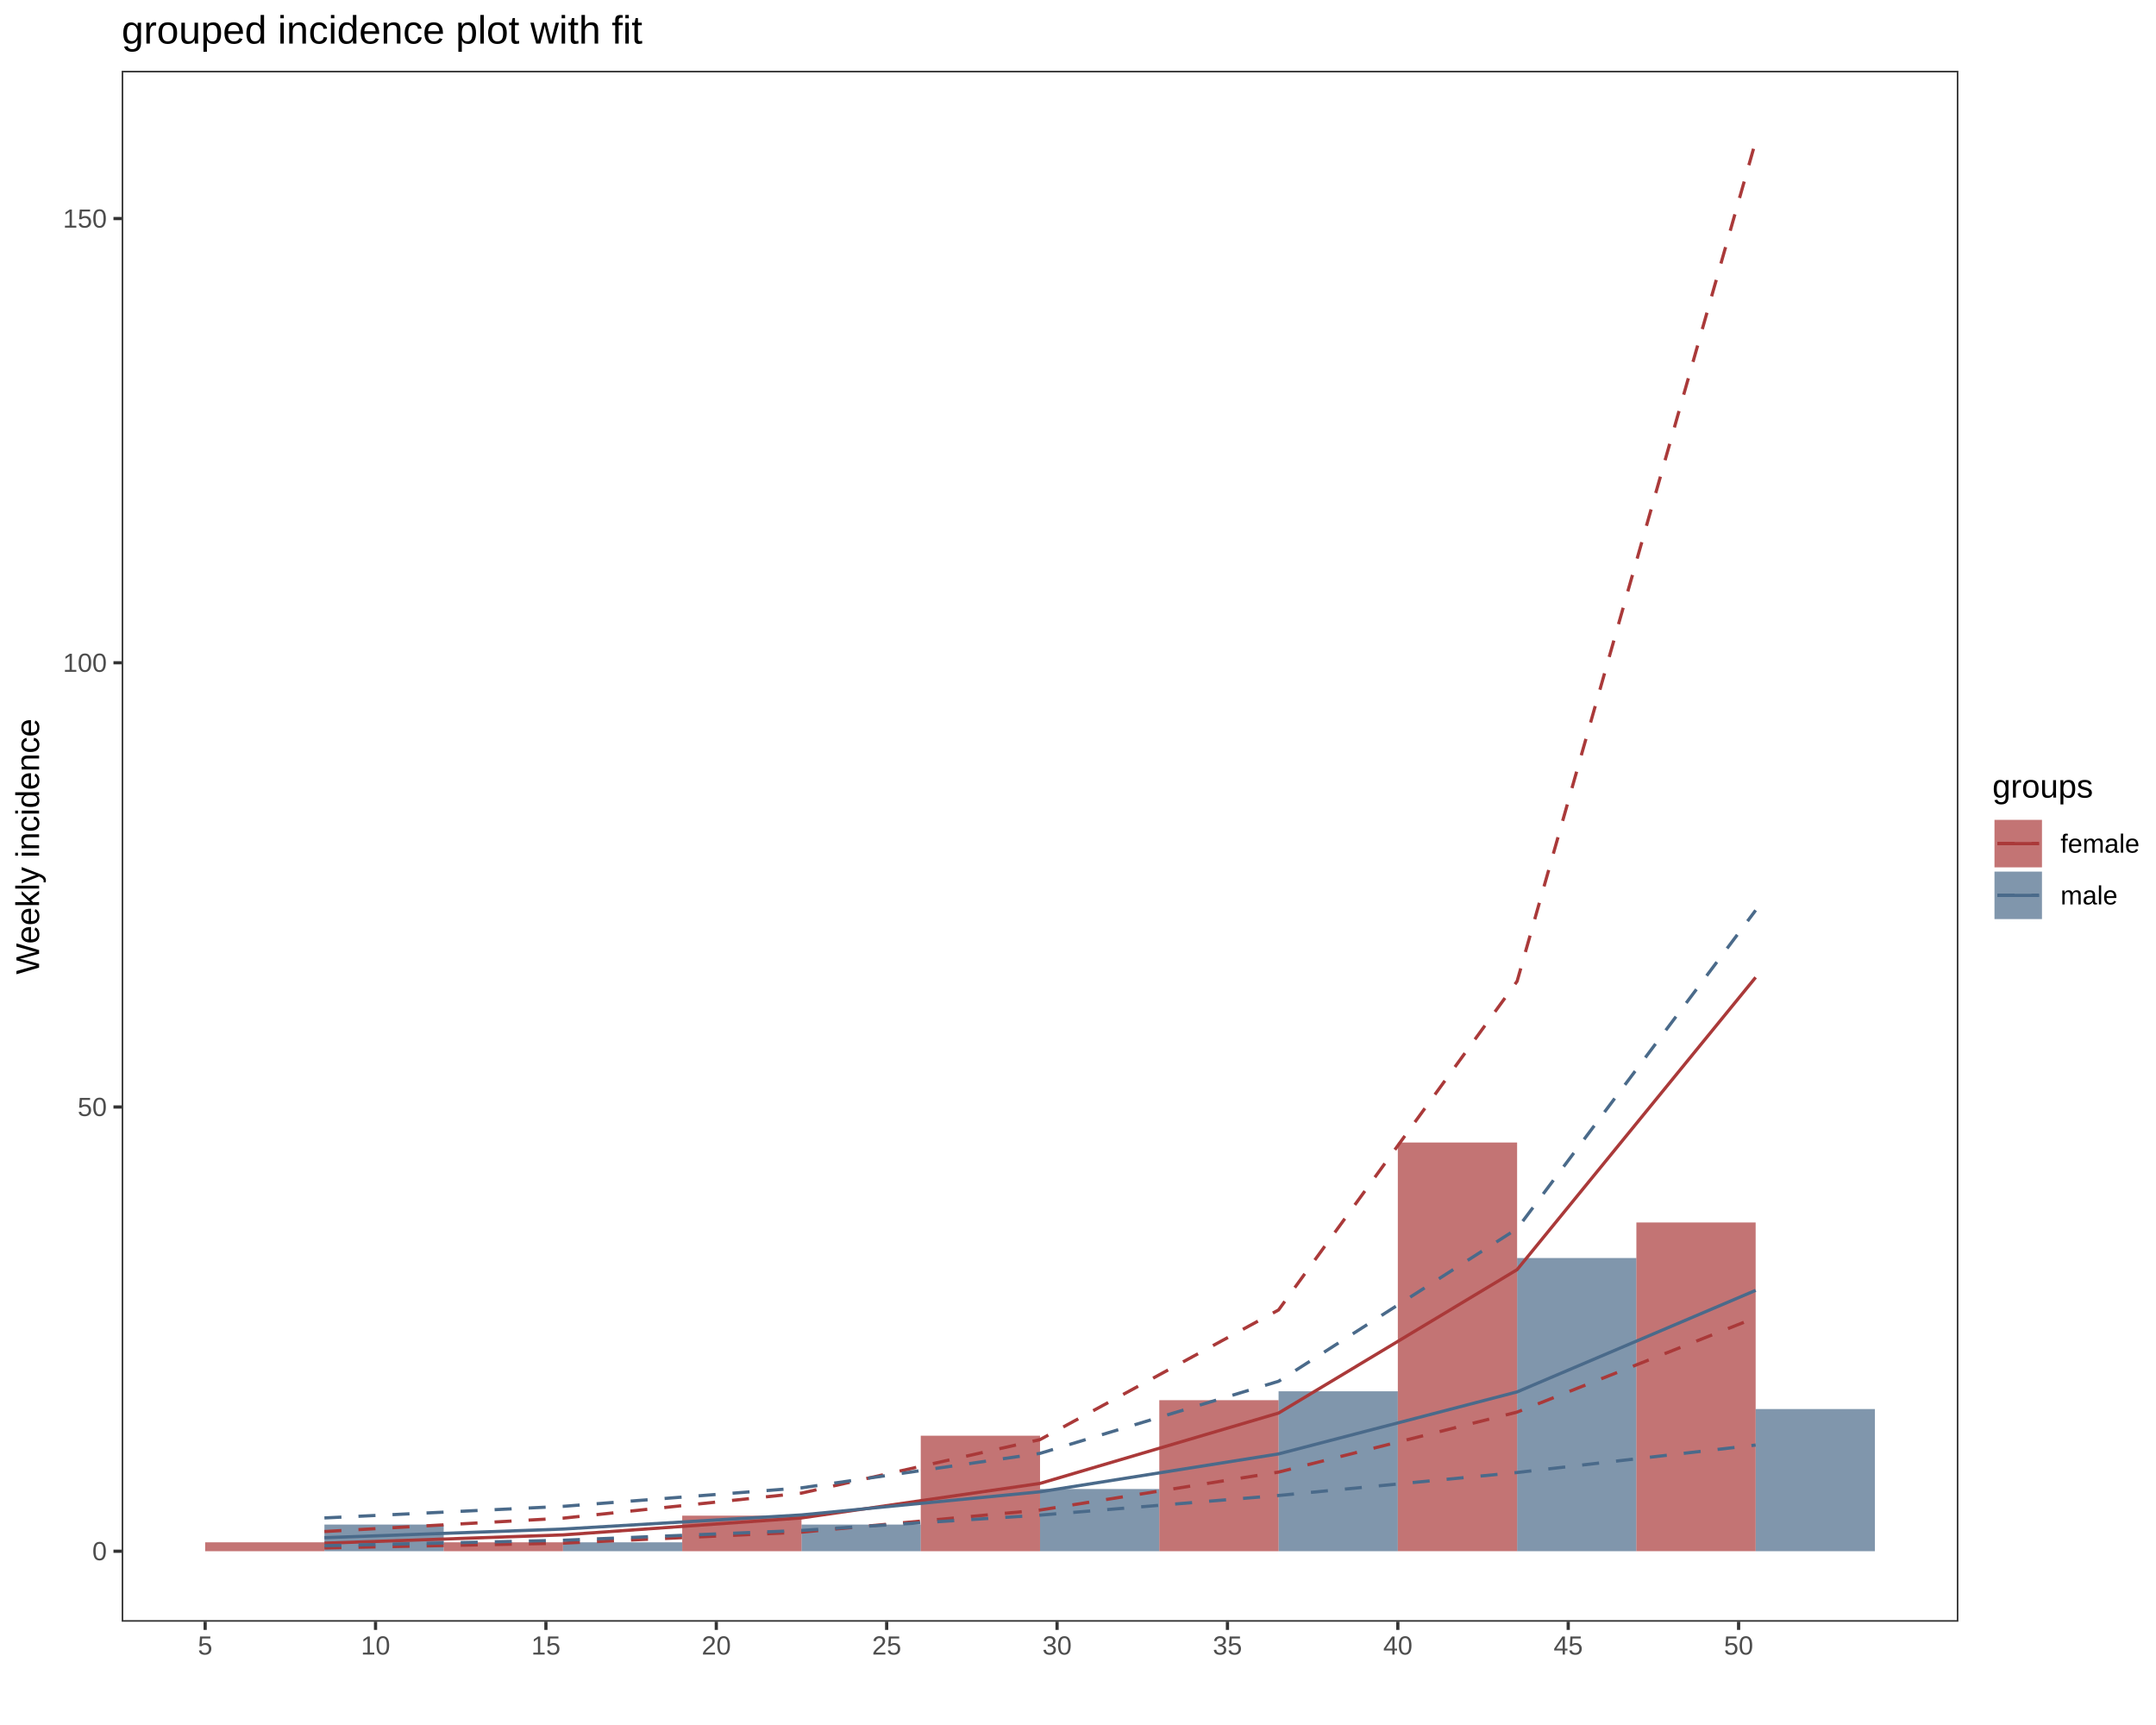
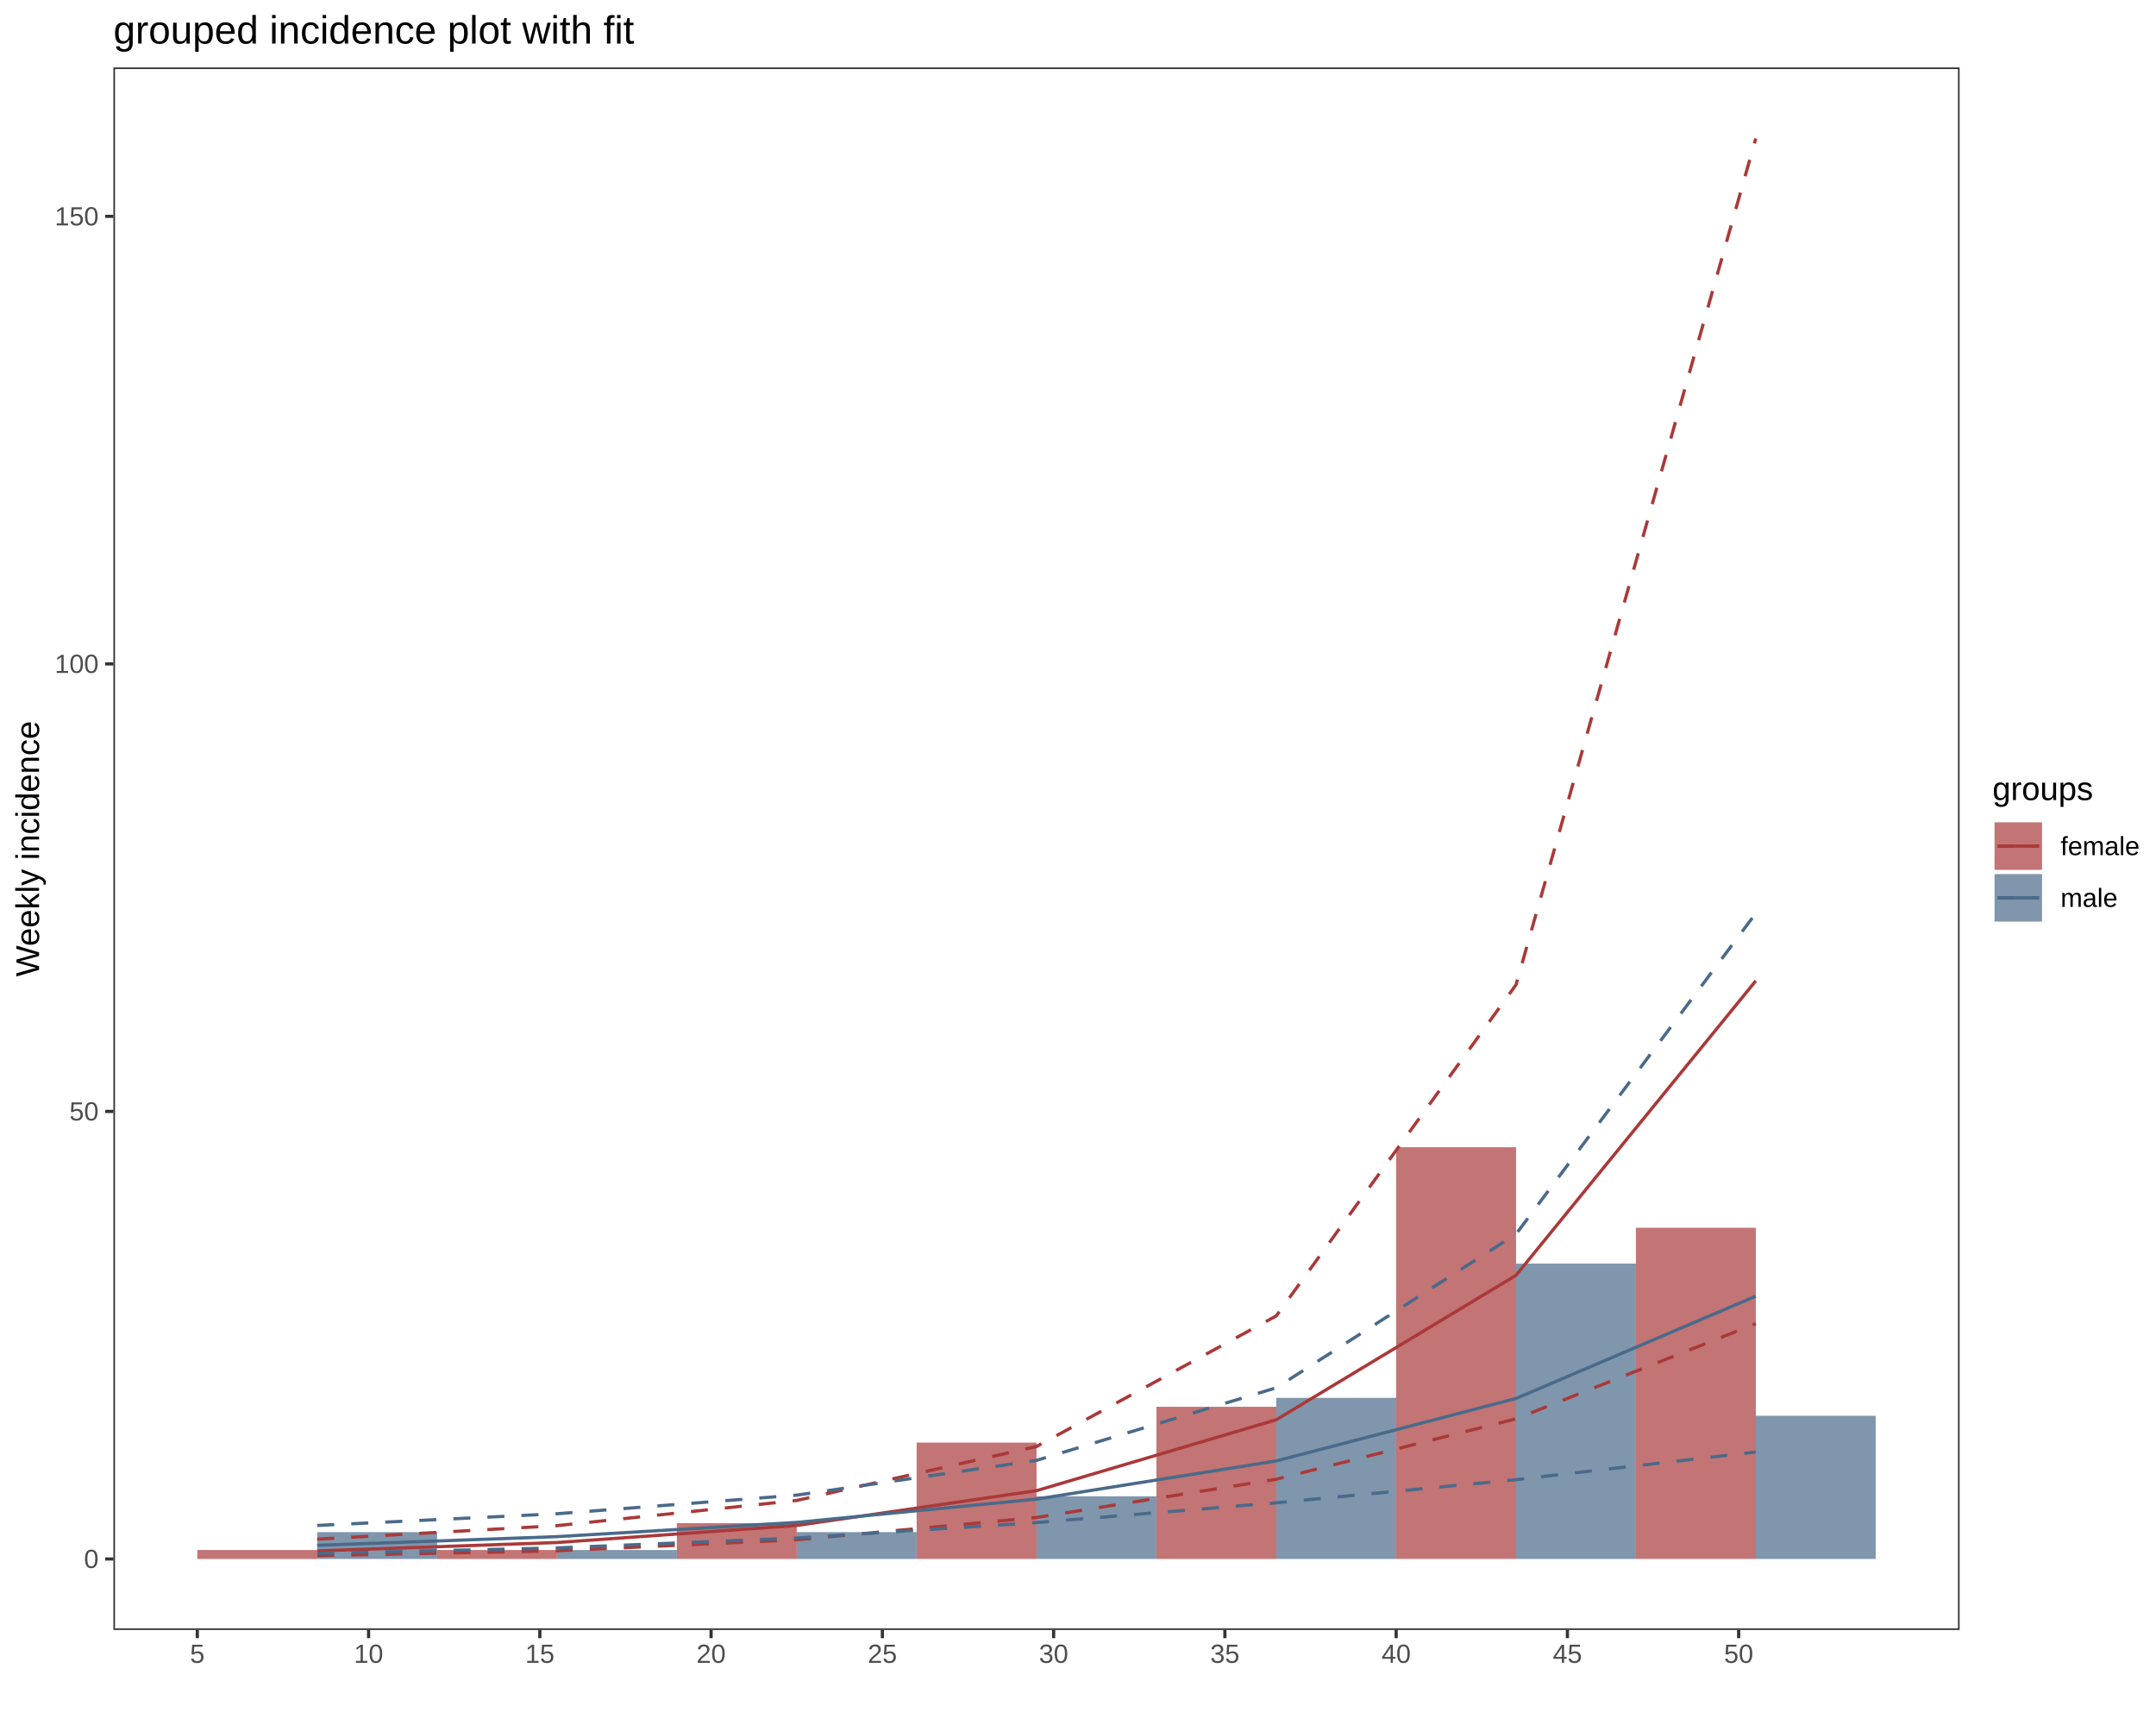
<svg xmlns="http://www.w3.org/2000/svg" viewBox="0 0 720.00 576.00">
  <defs>
    <style type="text/css">
-     line, polyline, path, rect, circle {
+     line, polyline, polygon, path, rect, circle {
      fill: none;
      stroke: #000000;
      stroke-linecap: round;
      stroke-linejoin: round;
      stroke-miterlimit: 10.00;
    }
  </style>
  </defs>
  <rect width="100%" height="100%" style="stroke: none; fill: #FFFFFF;" />
  <rect x="0.00" y="0.00" width="720.00" height="576.00" style="stroke-width: 1.07; stroke: #FFFFFF; fill: #FFFFFF;" />
  <defs>
-     <clipPath id="cpNDAuNjMwOXw2NTQuMDF8NTQxLjUwN3wyMy42MjY1">
-       <rect x="40.63" y="23.63" width="613.38" height="517.88" />
+     <clipPath id="cpMzcuODd8NjU0LjQxfDU0NC4yN3wyMi41Mg==">
+       <rect x="37.87" y="22.52" width="616.54" height="521.75" />
    </clipPath>
  </defs>
-   <rect x="40.63" y="23.63" width="613.38" height="517.88" style="stroke-width: 1.07; stroke: none; fill: #FFFFFF;" clip-path="url(#cpNDAuNjMwOXw2NTQuMDF8NTQxLjUwN3wyMy42MjY1)" />
-   <rect x="108.34" y="509.07" width="39.83" height="8.90" style="stroke-width: 1.07; stroke: none; stroke-linecap: butt; fill: #4A6A8A; fill-opacity: 0.70;" clip-path="url(#cpNDAuNjMwOXw2NTQuMDF8NTQxLjUwN3wyMy42MjY1)" />
-   <rect x="68.51" y="515.00" width="39.83" height="2.97" style="stroke-width: 1.07; stroke: none; stroke-linecap: butt; fill: #AA3939; fill-opacity: 0.70;" clip-path="url(#cpNDAuNjMwOXw2NTQuMDF8NTQxLjUwN3wyMy42MjY1)" />
-   <rect x="188.00" y="515.00" width="39.83" height="2.97" style="stroke-width: 1.07; stroke: none; stroke-linecap: butt; fill: #4A6A8A; fill-opacity: 0.70;" clip-path="url(#cpNDAuNjMwOXw2NTQuMDF8NTQxLjUwN3wyMy42MjY1)" />
-   <rect x="148.17" y="515.00" width="39.83" height="2.97" style="stroke-width: 1.07; stroke: none; stroke-linecap: butt; fill: #AA3939; fill-opacity: 0.70;" clip-path="url(#cpNDAuNjMwOXw2NTQuMDF8NTQxLjUwN3wyMy42MjY1)" />
-   <rect x="267.66" y="509.07" width="39.83" height="8.90" style="stroke-width: 1.07; stroke: none; stroke-linecap: butt; fill: #4A6A8A; fill-opacity: 0.70;" clip-path="url(#cpNDAuNjMwOXw2NTQuMDF8NTQxLjUwN3wyMy42MjY1)" />
-   <rect x="227.83" y="506.10" width="39.83" height="11.87" style="stroke-width: 1.07; stroke: none; stroke-linecap: butt; fill: #AA3939; fill-opacity: 0.70;" clip-path="url(#cpNDAuNjMwOXw2NTQuMDF8NTQxLjUwN3wyMy42MjY1)" />
-   <rect x="347.32" y="497.20" width="39.83" height="20.77" style="stroke-width: 1.07; stroke: none; stroke-linecap: butt; fill: #4A6A8A; fill-opacity: 0.70;" clip-path="url(#cpNDAuNjMwOXw2NTQuMDF8NTQxLjUwN3wyMy42MjY1)" />
-   <rect x="307.49" y="479.40" width="39.83" height="38.57" style="stroke-width: 1.07; stroke: none; stroke-linecap: butt; fill: #AA3939; fill-opacity: 0.70;" clip-path="url(#cpNDAuNjMwOXw2NTQuMDF8NTQxLjUwN3wyMy42MjY1)" />
-   <rect x="426.98" y="464.57" width="39.83" height="53.40" style="stroke-width: 1.07; stroke: none; stroke-linecap: butt; fill: #4A6A8A; fill-opacity: 0.70;" clip-path="url(#cpNDAuNjMwOXw2NTQuMDF8NTQxLjUwN3wyMy42MjY1)" />
-   <rect x="387.15" y="467.54" width="39.83" height="50.43" style="stroke-width: 1.07; stroke: none; stroke-linecap: butt; fill: #AA3939; fill-opacity: 0.70;" clip-path="url(#cpNDAuNjMwOXw2NTQuMDF8NTQxLjUwN3wyMy42MjY1)" />
-   <rect x="506.64" y="420.07" width="39.83" height="97.90" style="stroke-width: 1.07; stroke: none; stroke-linecap: butt; fill: #4A6A8A; fill-opacity: 0.70;" clip-path="url(#cpNDAuNjMwOXw2NTQuMDF8NTQxLjUwN3wyMy42MjY1)" />
-   <rect x="466.81" y="381.50" width="39.83" height="136.46" style="stroke-width: 1.07; stroke: none; stroke-linecap: butt; fill: #AA3939; fill-opacity: 0.70;" clip-path="url(#cpNDAuNjMwOXw2NTQuMDF8NTQxLjUwN3wyMy42MjY1)" />
-   <rect x="586.30" y="470.50" width="39.83" height="47.47" style="stroke-width: 1.07; stroke: none; stroke-linecap: butt; fill: #4A6A8A; fill-opacity: 0.70;" clip-path="url(#cpNDAuNjMwOXw2NTQuMDF8NTQxLjUwN3wyMy42MjY1)" />
-   <rect x="546.47" y="408.20" width="39.83" height="109.76" style="stroke-width: 1.07; stroke: none; stroke-linecap: butt; fill: #AA3939; fill-opacity: 0.70;" clip-path="url(#cpNDAuNjMwOXw2NTQuMDF8NTQxLjUwN3wyMy42MjY1)" />
-   <polyline points="108.34,515.29 188.00,512.52 267.66,506.86 347.32,495.33 426.98,471.84 506.64,423.95 586.30,326.35 " style="stroke-width: 1.07; stroke: #AA3939; stroke-linecap: butt;" clip-path="url(#cpNDAuNjMwOXw2NTQuMDF8NTQxLjUwN3wyMy42MjY1)" />
-   <polyline points="108.34,513.45 188.00,510.57 267.66,505.85 347.32,498.13 426.98,485.48 506.64,464.77 586.30,430.87 " style="stroke-width: 1.07; stroke: #4A6A8A; stroke-linecap: butt;" clip-path="url(#cpNDAuNjMwOXw2NTQuMDF8NTQxLjUwN3wyMy42MjY1)" />
-   <polyline points="108.34,516.88 188.00,515.28 267.66,511.61 347.32,504.22 426.98,491.55 506.64,471.52 586.30,439.98 " style="stroke-width: 1.07; stroke: #AA3939; stroke-dasharray: 5.69,5.69; stroke-linecap: butt;" clip-path="url(#cpNDAuNjMwOXw2NTQuMDF8NTQxLjUwN3wyMy42MjY1)" />
-   <polyline points="108.34,516.13 188.00,514.31 267.66,511.03 347.32,505.92 426.98,499.36 506.64,491.69 586.30,482.52 " style="stroke-width: 1.07; stroke: #4A6A8A; stroke-dasharray: 5.69,5.69; stroke-linecap: butt;" clip-path="url(#cpNDAuNjMwOXw2NTQuMDF8NTQxLjUwN3wyMy42MjY1)" />
-   <polyline points="108.34,511.40 188.00,506.94 267.66,498.57 347.32,480.70 426.98,437.41 506.64,327.66 586.30,47.17 " style="stroke-width: 1.07; stroke: #AA3939; stroke-dasharray: 5.69,5.69; stroke-linecap: butt;" clip-path="url(#cpNDAuNjMwOXw2NTQuMDF8NTQxLjUwN3wyMy42MjY1)" />
-   <polyline points="108.34,506.86 188.00,502.99 267.66,496.81 347.32,485.30 426.98,461.23 506.64,410.29 586.30,303.96 " style="stroke-width: 1.07; stroke: #4A6A8A; stroke-dasharray: 5.69,5.69; stroke-linecap: butt;" clip-path="url(#cpNDAuNjMwOXw2NTQuMDF8NTQxLjUwN3wyMy42MjY1)" />
-   <rect x="40.63" y="23.63" width="613.38" height="517.88" style="stroke-width: 1.07; stroke: #333333;" clip-path="url(#cpNDAuNjMwOXw2NTQuMDF8NTQxLjUwN3wyMy42MjY1)" />
+   <rect x="37.87" y="22.52" width="616.54" height="521.75" style="stroke-width: 1.07; stroke: none; fill: #FFFFFF;" clip-path="url(#cpMzcuODd8NjU0LjQxfDU0NC4yN3wyMi41Mg==)" />
+   <rect x="105.93" y="511.59" width="40.04" height="8.97" style="stroke-width: 1.07; stroke: none; stroke-linecap: butt; fill: #4A6A8A; fill-opacity: 0.70;" clip-path="url(#cpMzcuODd8NjU0LjQxfDU0NC4yN3wyMi41Mg==)" />
+   <rect x="65.89" y="517.57" width="40.04" height="2.99" style="stroke-width: 1.07; stroke: none; stroke-linecap: butt; fill: #AA3939; fill-opacity: 0.70;" clip-path="url(#cpMzcuODd8NjU0LjQxfDU0NC4yN3wyMi41Mg==)" />
+   <rect x="186.00" y="517.57" width="40.04" height="2.99" style="stroke-width: 1.07; stroke: none; stroke-linecap: butt; fill: #4A6A8A; fill-opacity: 0.70;" clip-path="url(#cpMzcuODd8NjU0LjQxfDU0NC4yN3wyMi41Mg==)" />
+   <rect x="145.96" y="517.57" width="40.04" height="2.99" style="stroke-width: 1.07; stroke: none; stroke-linecap: butt; fill: #AA3939; fill-opacity: 0.70;" clip-path="url(#cpMzcuODd8NjU0LjQxfDU0NC4yN3wyMi41Mg==)" />
+   <rect x="266.07" y="511.59" width="40.04" height="8.97" style="stroke-width: 1.07; stroke: none; stroke-linecap: butt; fill: #4A6A8A; fill-opacity: 0.70;" clip-path="url(#cpMzcuODd8NjU0LjQxfDU0NC4yN3wyMi41Mg==)" />
+   <rect x="226.03" y="508.60" width="40.04" height="11.95" style="stroke-width: 1.07; stroke: none; stroke-linecap: butt; fill: #AA3939; fill-opacity: 0.70;" clip-path="url(#cpMzcuODd8NjU0LjQxfDU0NC4yN3wyMi41Mg==)" />
+   <rect x="346.14" y="499.63" width="40.04" height="20.92" style="stroke-width: 1.07; stroke: none; stroke-linecap: butt; fill: #4A6A8A; fill-opacity: 0.70;" clip-path="url(#cpMzcuODd8NjU0LjQxfDU0NC4yN3wyMi41Mg==)" />
+   <rect x="306.11" y="481.70" width="40.04" height="38.85" style="stroke-width: 1.07; stroke: none; stroke-linecap: butt; fill: #AA3939; fill-opacity: 0.70;" clip-path="url(#cpMzcuODd8NjU0LjQxfDU0NC4yN3wyMi41Mg==)" />
+   <rect x="426.21" y="466.76" width="40.04" height="53.80" style="stroke-width: 1.07; stroke: none; stroke-linecap: butt; fill: #4A6A8A; fill-opacity: 0.70;" clip-path="url(#cpMzcuODd8NjU0LjQxfDU0NC4yN3wyMi41Mg==)" />
+   <rect x="386.18" y="469.75" width="40.04" height="50.81" style="stroke-width: 1.07; stroke: none; stroke-linecap: butt; fill: #AA3939; fill-opacity: 0.70;" clip-path="url(#cpMzcuODd8NjU0LjQxfDU0NC4yN3wyMi41Mg==)" />
+   <rect x="506.28" y="421.93" width="40.04" height="98.63" style="stroke-width: 1.07; stroke: none; stroke-linecap: butt; fill: #4A6A8A; fill-opacity: 0.70;" clip-path="url(#cpMzcuODd8NjU0LjQxfDU0NC4yN3wyMi41Mg==)" />
+   <rect x="466.25" y="383.07" width="40.04" height="137.48" style="stroke-width: 1.07; stroke: none; stroke-linecap: butt; fill: #AA3939; fill-opacity: 0.70;" clip-path="url(#cpMzcuODd8NjU0LjQxfDU0NC4yN3wyMi41Mg==)" />
+   <rect x="586.35" y="472.74" width="40.04" height="47.82" style="stroke-width: 1.07; stroke: none; stroke-linecap: butt; fill: #4A6A8A; fill-opacity: 0.70;" clip-path="url(#cpMzcuODd8NjU0LjQxfDU0NC4yN3wyMi41Mg==)" />
+   <rect x="546.32" y="409.97" width="40.04" height="110.58" style="stroke-width: 1.07; stroke: none; stroke-linecap: butt; fill: #AA3939; fill-opacity: 0.70;" clip-path="url(#cpMzcuODd8NjU0LjQxfDU0NC4yN3wyMi41Mg==)" />
+   <polyline points="105.93,517.86 186.00,515.07 266.07,509.37 346.14,497.75 426.21,474.08 506.28,425.84 586.35,327.50 " style="stroke-width: 1.07; stroke: #AA3939; stroke-linecap: butt;" clip-path="url(#cpMzcuODd8NjU0LjQxfDU0NC4yN3wyMi41Mg==)" />
+   <polyline points="105.93,516.00 186.00,513.10 266.07,508.35 346.14,500.57 426.21,487.82 506.28,466.96 586.35,432.80 " style="stroke-width: 1.07; stroke: #4A6A8A; stroke-linecap: butt;" clip-path="url(#cpMzcuODd8NjU0LjQxfDU0NC4yN3wyMi41Mg==)" />
+   <polyline points="105.93,519.46 186.00,517.84 266.07,514.15 346.14,506.71 426.21,493.94 506.28,473.76 586.35,441.98 " style="stroke-width: 1.07; stroke: #AA3939; stroke-dasharray: 5.69,5.69; stroke-linecap: butt;" clip-path="url(#cpMzcuODd8NjU0LjQxfDU0NC4yN3wyMi41Mg==)" />
+   <polyline points="105.93,518.70 186.00,516.87 266.07,513.56 346.14,508.41 426.21,501.81 506.28,494.08 586.35,484.84 " style="stroke-width: 1.07; stroke: #4A6A8A; stroke-dasharray: 5.69,5.69; stroke-linecap: butt;" clip-path="url(#cpMzcuODd8NjU0LjQxfDU0NC4yN3wyMi41Mg==)" />
+   <polyline points="105.93,513.94 186.00,509.44 266.07,501.02 346.14,483.01 426.21,439.40 506.28,328.82 586.35,46.24 " style="stroke-width: 1.07; stroke: #AA3939; stroke-dasharray: 5.69,5.69; stroke-linecap: butt;" clip-path="url(#cpMzcuODd8NjU0LjQxfDU0NC4yN3wyMi41Mg==)" />
+   <polyline points="105.93,509.37 186.00,505.46 266.07,499.24 346.14,487.64 426.21,463.40 506.28,412.07 586.35,304.95 " style="stroke-width: 1.07; stroke: #4A6A8A; stroke-dasharray: 5.69,5.69; stroke-linecap: butt;" clip-path="url(#cpMzcuODd8NjU0LjQxfDU0NC4yN3wyMi41Mg==)" />
+   <rect x="37.87" y="22.52" width="616.54" height="521.75" style="stroke-width: 1.07; stroke: #333333;" clip-path="url(#cpMzcuODd8NjU0LjQxfDU0NC4yN3wyMi41Mg==)" />
  <defs>
-     <clipPath id="cpMHw3MjB8NTc2fDA=">
+     <clipPath id="cpMC4wMHw3MjAuMDB8NTc2LjAwfDAuMDA=">
      <rect x="0.00" y="0.00" width="720.00" height="576.00" />
    </clipPath>
  </defs>
-   <g clip-path="url(#cpMHw3MjB8NTc2fDA=)">
-     <text x="30.81" y="520.99" style="font-size: 8.80px; fill: #4D4D4D; font-family: Liberation Sans;" textLength="4.89px" lengthAdjust="spacingAndGlyphs">0</text>
+   <g clip-path="url(#cpMC4wMHw3MjAuMDB8NTc2LjAwfDAuMDA=)">
+     <text x="28.05" y="523.58" style="font-size: 8.80px; fill: #4D4D4D; font-family: Liberation Sans;" textLength="4.89px" lengthAdjust="spacingAndGlyphs">0</text>
  </g>
-   <g clip-path="url(#cpMHw3MjB8NTc2fDA=)">
-     <text x="25.91" y="372.66" style="font-size: 8.80px; fill: #4D4D4D; font-family: Liberation Sans;" textLength="9.79px" lengthAdjust="spacingAndGlyphs">50</text>
+   <g clip-path="url(#cpMC4wMHw3MjAuMDB8NTc2LjAwfDAuMDA=)">
+     <text x="23.16" y="374.14" style="font-size: 8.80px; fill: #4D4D4D; font-family: Liberation Sans;" textLength="9.78px" lengthAdjust="spacingAndGlyphs">50</text>
  </g>
-   <g clip-path="url(#cpMHw3MjB8NTc2fDA=)">
-     <text x="21.02" y="224.34" style="font-size: 8.80px; fill: #4D4D4D; font-family: Liberation Sans;" textLength="14.68px" lengthAdjust="spacingAndGlyphs">100</text>
+   <g clip-path="url(#cpMC4wMHw3MjAuMDB8NTc2LjAwfDAuMDA=)">
+     <text x="18.27" y="224.70" style="font-size: 8.80px; fill: #4D4D4D; font-family: Liberation Sans;" textLength="14.67px" lengthAdjust="spacingAndGlyphs">100</text>
  </g>
-   <g clip-path="url(#cpMHw3MjB8NTc2fDA=)">
-     <text x="21.02" y="76.01" style="font-size: 8.80px; fill: #4D4D4D; font-family: Liberation Sans;" textLength="14.68px" lengthAdjust="spacingAndGlyphs">150</text>
+   <g clip-path="url(#cpMC4wMHw3MjAuMDB8NTc2LjAwfDAuMDA=)">
+     <text x="18.27" y="75.27" style="font-size: 8.80px; fill: #4D4D4D; font-family: Liberation Sans;" textLength="14.67px" lengthAdjust="spacingAndGlyphs">150</text>
  </g>
-   <polyline points="37.89,517.97 40.63,517.97 " style="stroke-width: 1.07; stroke: #333333; stroke-linecap: butt;" clip-path="url(#cpMHw3MjB8NTc2fDA=)" />
-   <polyline points="37.89,369.64 40.63,369.64 " style="stroke-width: 1.07; stroke: #333333; stroke-linecap: butt;" clip-path="url(#cpMHw3MjB8NTc2fDA=)" />
-   <polyline points="37.89,221.31 40.63,221.31 " style="stroke-width: 1.07; stroke: #333333; stroke-linecap: butt;" clip-path="url(#cpMHw3MjB8NTc2fDA=)" />
-   <polyline points="37.89,72.98 40.63,72.98 " style="stroke-width: 1.07; stroke: #333333; stroke-linecap: butt;" clip-path="url(#cpMHw3MjB8NTc2fDA=)" />
-   <polyline points="68.51,544.25 68.51,541.51 " style="stroke-width: 1.07; stroke: #333333; stroke-linecap: butt;" clip-path="url(#cpMHw3MjB8NTc2fDA=)" />
-   <polyline points="125.41,544.25 125.41,541.51 " style="stroke-width: 1.07; stroke: #333333; stroke-linecap: butt;" clip-path="url(#cpMHw3MjB8NTc2fDA=)" />
-   <polyline points="182.31,544.25 182.31,541.51 " style="stroke-width: 1.07; stroke: #333333; stroke-linecap: butt;" clip-path="url(#cpMHw3MjB8NTc2fDA=)" />
-   <polyline points="239.21,544.25 239.21,541.51 " style="stroke-width: 1.07; stroke: #333333; stroke-linecap: butt;" clip-path="url(#cpMHw3MjB8NTc2fDA=)" />
-   <polyline points="296.11,544.25 296.11,541.51 " style="stroke-width: 1.07; stroke: #333333; stroke-linecap: butt;" clip-path="url(#cpMHw3MjB8NTc2fDA=)" />
-   <polyline points="353.01,544.25 353.01,541.51 " style="stroke-width: 1.07; stroke: #333333; stroke-linecap: butt;" clip-path="url(#cpMHw3MjB8NTc2fDA=)" />
-   <polyline points="409.91,544.25 409.91,541.51 " style="stroke-width: 1.07; stroke: #333333; stroke-linecap: butt;" clip-path="url(#cpMHw3MjB8NTc2fDA=)" />
-   <polyline points="466.81,544.25 466.81,541.51 " style="stroke-width: 1.07; stroke: #333333; stroke-linecap: butt;" clip-path="url(#cpMHw3MjB8NTc2fDA=)" />
-   <polyline points="523.71,544.25 523.71,541.51 " style="stroke-width: 1.07; stroke: #333333; stroke-linecap: butt;" clip-path="url(#cpMHw3MjB8NTc2fDA=)" />
-   <polyline points="580.61,544.25 580.61,541.51 " style="stroke-width: 1.07; stroke: #333333; stroke-linecap: butt;" clip-path="url(#cpMHw3MjB8NTc2fDA=)" />
-   <g clip-path="url(#cpMHw3MjB8NTc2fDA=)">
-     <text x="66.06" y="552.49" style="font-size: 8.80px; fill: #4D4D4D; font-family: Liberation Sans;" textLength="4.89px" lengthAdjust="spacingAndGlyphs">5</text>
+   <polyline points="35.13,520.56 37.87,520.56 " style="stroke-width: 1.07; stroke: #333333; stroke-linecap: butt;" clip-path="url(#cpMC4wMHw3MjAuMDB8NTc2LjAwfDAuMDA=)" />
+   <polyline points="35.13,371.12 37.87,371.12 " style="stroke-width: 1.07; stroke: #333333; stroke-linecap: butt;" clip-path="url(#cpMC4wMHw3MjAuMDB8NTc2LjAwfDAuMDA=)" />
+   <polyline points="35.13,221.68 37.87,221.68 " style="stroke-width: 1.07; stroke: #333333; stroke-linecap: butt;" clip-path="url(#cpMC4wMHw3MjAuMDB8NTc2LjAwfDAuMDA=)" />
+   <polyline points="35.13,72.24 37.87,72.24 " style="stroke-width: 1.07; stroke: #333333; stroke-linecap: butt;" clip-path="url(#cpMC4wMHw3MjAuMDB8NTc2LjAwfDAuMDA=)" />
+   <polyline points="65.89,547.01 65.89,544.27 " style="stroke-width: 1.07; stroke: #333333; stroke-linecap: butt;" clip-path="url(#cpMC4wMHw3MjAuMDB8NTc2LjAwfDAuMDA=)" />
+   <polyline points="123.09,547.01 123.09,544.27 " style="stroke-width: 1.07; stroke: #333333; stroke-linecap: butt;" clip-path="url(#cpMC4wMHw3MjAuMDB8NTc2LjAwfDAuMDA=)" />
+   <polyline points="180.28,547.01 180.28,544.27 " style="stroke-width: 1.07; stroke: #333333; stroke-linecap: butt;" clip-path="url(#cpMC4wMHw3MjAuMDB8NTc2LjAwfDAuMDA=)" />
+   <polyline points="237.47,547.01 237.47,544.27 " style="stroke-width: 1.07; stroke: #333333; stroke-linecap: butt;" clip-path="url(#cpMC4wMHw3MjAuMDB8NTc2LjAwfDAuMDA=)" />
+   <polyline points="294.67,547.01 294.67,544.27 " style="stroke-width: 1.07; stroke: #333333; stroke-linecap: butt;" clip-path="url(#cpMC4wMHw3MjAuMDB8NTc2LjAwfDAuMDA=)" />
+   <polyline points="351.86,547.01 351.86,544.27 " style="stroke-width: 1.07; stroke: #333333; stroke-linecap: butt;" clip-path="url(#cpMC4wMHw3MjAuMDB8NTc2LjAwfDAuMDA=)" />
+   <polyline points="409.05,547.01 409.05,544.27 " style="stroke-width: 1.07; stroke: #333333; stroke-linecap: butt;" clip-path="url(#cpMC4wMHw3MjAuMDB8NTc2LjAwfDAuMDA=)" />
+   <polyline points="466.25,547.01 466.25,544.27 " style="stroke-width: 1.07; stroke: #333333; stroke-linecap: butt;" clip-path="url(#cpMC4wMHw3MjAuMDB8NTc2LjAwfDAuMDA=)" />
+   <polyline points="523.44,547.01 523.44,544.27 " style="stroke-width: 1.07; stroke: #333333; stroke-linecap: butt;" clip-path="url(#cpMC4wMHw3MjAuMDB8NTc2LjAwfDAuMDA=)" />
+   <polyline points="580.63,547.01 580.63,544.27 " style="stroke-width: 1.07; stroke: #333333; stroke-linecap: butt;" clip-path="url(#cpMC4wMHw3MjAuMDB8NTc2LjAwfDAuMDA=)" />
+   <g clip-path="url(#cpMC4wMHw3MjAuMDB8NTc2LjAwfDAuMDA=)">
+     <text x="63.45" y="555.25" style="font-size: 8.80px; fill: #4D4D4D; font-family: Liberation Sans;" textLength="4.89px" lengthAdjust="spacingAndGlyphs">5</text>
  </g>
-   <g clip-path="url(#cpMHw3MjB8NTc2fDA=)">
-     <text x="120.52" y="552.49" style="font-size: 8.80px; fill: #4D4D4D; font-family: Liberation Sans;" textLength="9.79px" lengthAdjust="spacingAndGlyphs">10</text>
+   <g clip-path="url(#cpMC4wMHw3MjAuMDB8NTc2LjAwfDAuMDA=)">
+     <text x="118.20" y="555.25" style="font-size: 8.80px; fill: #4D4D4D; font-family: Liberation Sans;" textLength="9.78px" lengthAdjust="spacingAndGlyphs">10</text>
  </g>
-   <g clip-path="url(#cpMHw3MjB8NTc2fDA=)">
-     <text x="177.42" y="552.49" style="font-size: 8.80px; fill: #4D4D4D; font-family: Liberation Sans;" textLength="9.79px" lengthAdjust="spacingAndGlyphs">15</text>
+   <g clip-path="url(#cpMC4wMHw3MjAuMDB8NTc2LjAwfDAuMDA=)">
+     <text x="175.39" y="555.25" style="font-size: 8.80px; fill: #4D4D4D; font-family: Liberation Sans;" textLength="9.78px" lengthAdjust="spacingAndGlyphs">15</text>
  </g>
-   <g clip-path="url(#cpMHw3MjB8NTc2fDA=)">
-     <text x="234.32" y="552.49" style="font-size: 8.80px; fill: #4D4D4D; font-family: Liberation Sans;" textLength="9.79px" lengthAdjust="spacingAndGlyphs">20</text>
+   <g clip-path="url(#cpMC4wMHw3MjAuMDB8NTc2LjAwfDAuMDA=)">
+     <text x="232.58" y="555.25" style="font-size: 8.80px; fill: #4D4D4D; font-family: Liberation Sans;" textLength="9.78px" lengthAdjust="spacingAndGlyphs">20</text>
  </g>
-   <g clip-path="url(#cpMHw3MjB8NTc2fDA=)">
-     <text x="291.22" y="552.49" style="font-size: 8.80px; fill: #4D4D4D; font-family: Liberation Sans;" textLength="9.79px" lengthAdjust="spacingAndGlyphs">25</text>
+   <g clip-path="url(#cpMC4wMHw3MjAuMDB8NTc2LjAwfDAuMDA=)">
+     <text x="289.78" y="555.25" style="font-size: 8.80px; fill: #4D4D4D; font-family: Liberation Sans;" textLength="9.78px" lengthAdjust="spacingAndGlyphs">25</text>
  </g>
-   <g clip-path="url(#cpMHw3MjB8NTc2fDA=)">
-     <text x="348.12" y="552.49" style="font-size: 8.80px; fill: #4D4D4D; font-family: Liberation Sans;" textLength="9.79px" lengthAdjust="spacingAndGlyphs">30</text>
+   <g clip-path="url(#cpMC4wMHw3MjAuMDB8NTc2LjAwfDAuMDA=)">
+     <text x="346.97" y="555.25" style="font-size: 8.80px; fill: #4D4D4D; font-family: Liberation Sans;" textLength="9.78px" lengthAdjust="spacingAndGlyphs">30</text>
  </g>
-   <g clip-path="url(#cpMHw3MjB8NTc2fDA=)">
-     <text x="405.02" y="552.49" style="font-size: 8.80px; fill: #4D4D4D; font-family: Liberation Sans;" textLength="9.79px" lengthAdjust="spacingAndGlyphs">35</text>
+   <g clip-path="url(#cpMC4wMHw3MjAuMDB8NTc2LjAwfDAuMDA=)">
+     <text x="404.16" y="555.25" style="font-size: 8.80px; fill: #4D4D4D; font-family: Liberation Sans;" textLength="9.78px" lengthAdjust="spacingAndGlyphs">35</text>
  </g>
-   <g clip-path="url(#cpMHw3MjB8NTc2fDA=)">
-     <text x="461.92" y="552.49" style="font-size: 8.80px; fill: #4D4D4D; font-family: Liberation Sans;" textLength="9.79px" lengthAdjust="spacingAndGlyphs">40</text>
+   <g clip-path="url(#cpMC4wMHw3MjAuMDB8NTc2LjAwfDAuMDA=)">
+     <text x="461.36" y="555.25" style="font-size: 8.80px; fill: #4D4D4D; font-family: Liberation Sans;" textLength="9.78px" lengthAdjust="spacingAndGlyphs">40</text>
  </g>
-   <g clip-path="url(#cpMHw3MjB8NTc2fDA=)">
-     <text x="518.82" y="552.49" style="font-size: 8.80px; fill: #4D4D4D; font-family: Liberation Sans;" textLength="9.79px" lengthAdjust="spacingAndGlyphs">45</text>
+   <g clip-path="url(#cpMC4wMHw3MjAuMDB8NTc2LjAwfDAuMDA=)">
+     <text x="518.55" y="555.25" style="font-size: 8.80px; fill: #4D4D4D; font-family: Liberation Sans;" textLength="9.78px" lengthAdjust="spacingAndGlyphs">45</text>
  </g>
-   <g clip-path="url(#cpMHw3MjB8NTc2fDA=)">
-     <text x="575.71" y="552.49" style="font-size: 8.80px; fill: #4D4D4D; font-family: Liberation Sans;" textLength="9.79px" lengthAdjust="spacingAndGlyphs">50</text>
+   <g clip-path="url(#cpMC4wMHw3MjAuMDB8NTc2LjAwfDAuMDA=)">
+     <text x="575.74" y="555.25" style="font-size: 8.80px; fill: #4D4D4D; font-family: Liberation Sans;" textLength="9.78px" lengthAdjust="spacingAndGlyphs">50</text>
  </g>
-   <g clip-path="url(#cpMHw3MjB8NTc2fDA=)">
-     <text transform="translate(13.05,325.36) rotate(-90)" style="font-size: 11.00px; font-family: Liberation Sans;" textLength="85.59px" lengthAdjust="spacingAndGlyphs">Weekly incidence</text>
+   <g clip-path="url(#cpMC4wMHw3MjAuMDB8NTc2LjAwfDAuMDA=)">
+     <text transform="translate(13.04,326.11) rotate(-90)" style="font-size: 11.00px; font-family: Liberation Sans;" textLength="85.42px" lengthAdjust="spacingAndGlyphs">Weekly incidence</text>
  </g>
-   <rect x="665.35" y="257.52" width="49.17" height="50.10" style="stroke-width: 1.07; stroke: none; fill: #FFFFFF;" clip-path="url(#cpMHw3MjB8NTc2fDA=)" />
-   <g clip-path="url(#cpMHw3MjB8NTc2fDA=)">
-     <text x="665.35" y="266.33" style="font-size: 11.00px; font-family: Liberation Sans;" textLength="33.63px" lengthAdjust="spacingAndGlyphs">groups</text>
+   <rect x="665.37" y="258.35" width="49.15" height="50.09" style="stroke-width: 1.07; stroke: none; fill: #FFFFFF;" clip-path="url(#cpMC4wMHw3MjAuMDB8NTc2LjAwfDAuMDA=)" />
+   <g clip-path="url(#cpMC4wMHw3MjAuMDB8NTc2LjAwfDAuMDA=)">
+     <text x="665.37" y="267.16" style="font-size: 11.00px; font-family: Liberation Sans;" textLength="33.66px" lengthAdjust="spacingAndGlyphs">groups</text>
  </g>
-   <rect x="665.35" y="273.06" width="17.28" height="17.28" style="stroke-width: 1.07; stroke: none; fill: #FFFFFF;" clip-path="url(#cpMHw3MjB8NTc2fDA=)" />
-   <rect x="666.06" y="273.76" width="15.86" height="15.86" style="stroke-width: 1.07; stroke: none; stroke-linejoin: miter; fill: #AA3939; fill-opacity: 0.70;" clip-path="url(#cpMHw3MjB8NTc2fDA=)" />
-   <line x1="667.08" y1="281.70" x2="680.90" y2="281.70" style="stroke-width: 1.07; stroke: #AA3939; stroke-linecap: butt;" clip-path="url(#cpMHw3MjB8NTc2fDA=)" />
-   <line x1="667.08" y1="281.70" x2="680.90" y2="281.70" style="stroke-width: 1.07; stroke: #AA3939; stroke-dasharray: 5.69,5.69; stroke-linecap: butt;" clip-path="url(#cpMHw3MjB8NTc2fDA=)" />
-   <line x1="667.08" y1="281.70" x2="680.90" y2="281.70" style="stroke-width: 1.07; stroke: #AA3939; stroke-dasharray: 5.69,5.69; stroke-linecap: butt;" clip-path="url(#cpMHw3MjB8NTc2fDA=)" />
-   <rect x="665.35" y="290.34" width="17.28" height="17.28" style="stroke-width: 1.07; stroke: none; fill: #FFFFFF;" clip-path="url(#cpMHw3MjB8NTc2fDA=)" />
-   <rect x="666.06" y="291.04" width="15.86" height="15.86" style="stroke-width: 1.07; stroke: none; stroke-linejoin: miter; fill: #4A6A8A; fill-opacity: 0.70;" clip-path="url(#cpMHw3MjB8NTc2fDA=)" />
-   <line x1="667.08" y1="298.98" x2="680.90" y2="298.98" style="stroke-width: 1.07; stroke: #4A6A8A; stroke-linecap: butt;" clip-path="url(#cpMHw3MjB8NTc2fDA=)" />
-   <line x1="667.08" y1="298.98" x2="680.90" y2="298.98" style="stroke-width: 1.07; stroke: #4A6A8A; stroke-dasharray: 5.69,5.69; stroke-linecap: butt;" clip-path="url(#cpMHw3MjB8NTc2fDA=)" />
-   <line x1="667.08" y1="298.98" x2="680.90" y2="298.98" style="stroke-width: 1.07; stroke: #4A6A8A; stroke-dasharray: 5.69,5.69; stroke-linecap: butt;" clip-path="url(#cpMHw3MjB8NTc2fDA=)" />
-   <g clip-path="url(#cpMHw3MjB8NTc2fDA=)">
-     <text x="688.11" y="284.72" style="font-size: 8.80px; font-family: Liberation Sans;" textLength="26.41px" lengthAdjust="spacingAndGlyphs">female</text>
+   <rect x="665.37" y="273.88" width="17.28" height="17.28" style="stroke-width: 1.07; stroke: none; fill: #FFFFFF;" clip-path="url(#cpMC4wMHw3MjAuMDB8NTc2LjAwfDAuMDA=)" />
+   <rect x="666.08" y="274.59" width="15.86" height="15.86" style="stroke-width: 1.07; stroke: none; stroke-linejoin: miter; fill: #AA3939; fill-opacity: 0.70;" clip-path="url(#cpMC4wMHw3MjAuMDB8NTc2LjAwfDAuMDA=)" />
+   <line x1="667.10" y1="282.52" x2="680.92" y2="282.52" style="stroke-width: 1.07; stroke: #AA3939; stroke-linecap: butt;" clip-path="url(#cpMC4wMHw3MjAuMDB8NTc2LjAwfDAuMDA=)" />
+   <line x1="667.10" y1="282.52" x2="680.92" y2="282.52" style="stroke-width: 1.07; stroke: #AA3939; stroke-dasharray: 5.69,5.69; stroke-linecap: butt;" clip-path="url(#cpMC4wMHw3MjAuMDB8NTc2LjAwfDAuMDA=)" />
+   <line x1="667.10" y1="282.52" x2="680.92" y2="282.52" style="stroke-width: 1.07; stroke: #AA3939; stroke-dasharray: 5.69,5.69; stroke-linecap: butt;" clip-path="url(#cpMC4wMHw3MjAuMDB8NTc2LjAwfDAuMDA=)" />
+   <rect x="665.37" y="291.16" width="17.28" height="17.28" style="stroke-width: 1.07; stroke: none; fill: #FFFFFF;" clip-path="url(#cpMC4wMHw3MjAuMDB8NTc2LjAwfDAuMDA=)" />
+   <rect x="666.08" y="291.87" width="15.86" height="15.86" style="stroke-width: 1.07; stroke: none; stroke-linejoin: miter; fill: #4A6A8A; fill-opacity: 0.70;" clip-path="url(#cpMC4wMHw3MjAuMDB8NTc2LjAwfDAuMDA=)" />
+   <line x1="667.10" y1="299.80" x2="680.92" y2="299.80" style="stroke-width: 1.07; stroke: #4A6A8A; stroke-linecap: butt;" clip-path="url(#cpMC4wMHw3MjAuMDB8NTc2LjAwfDAuMDA=)" />
+   <line x1="667.10" y1="299.80" x2="680.92" y2="299.80" style="stroke-width: 1.07; stroke: #4A6A8A; stroke-dasharray: 5.69,5.69; stroke-linecap: butt;" clip-path="url(#cpMC4wMHw3MjAuMDB8NTc2LjAwfDAuMDA=)" />
+   <line x1="667.10" y1="299.80" x2="680.92" y2="299.80" style="stroke-width: 1.07; stroke: #4A6A8A; stroke-dasharray: 5.69,5.69; stroke-linecap: butt;" clip-path="url(#cpMC4wMHw3MjAuMDB8NTc2LjAwfDAuMDA=)" />
+   <g clip-path="url(#cpMC4wMHw3MjAuMDB8NTc2LjAwfDAuMDA=)">
+     <text x="688.13" y="285.54" style="font-size: 8.80px; font-family: Liberation Sans;" textLength="26.39px" lengthAdjust="spacingAndGlyphs">female</text>
  </g>
-   <g clip-path="url(#cpMHw3MjB8NTc2fDA=)">
-     <text x="688.11" y="302.00" style="font-size: 8.80px; font-family: Liberation Sans;" textLength="19.07px" lengthAdjust="spacingAndGlyphs">male</text>
+   <g clip-path="url(#cpMC4wMHw3MjAuMDB8NTc2LjAwfDAuMDA=)">
+     <text x="688.13" y="302.82" style="font-size: 8.80px; font-family: Liberation Sans;" textLength="19.06px" lengthAdjust="spacingAndGlyphs">male</text>
  </g>
-   <g clip-path="url(#cpMHw3MjB8NTc2fDA=)">
-     <text x="40.63" y="14.56" style="font-size: 13.20px; font-family: Liberation Sans;" textLength="173.91px" lengthAdjust="spacingAndGlyphs">grouped incidence plot with fit</text>
+   <g clip-path="url(#cpMC4wMHw3MjAuMDB8NTc2LjAwfDAuMDA=)">
+     <text x="37.87" y="14.56" style="font-size: 13.20px; font-family: Liberation Sans;" textLength="173.64px" lengthAdjust="spacingAndGlyphs">grouped incidence plot with fit</text>
  </g>
</svg>
